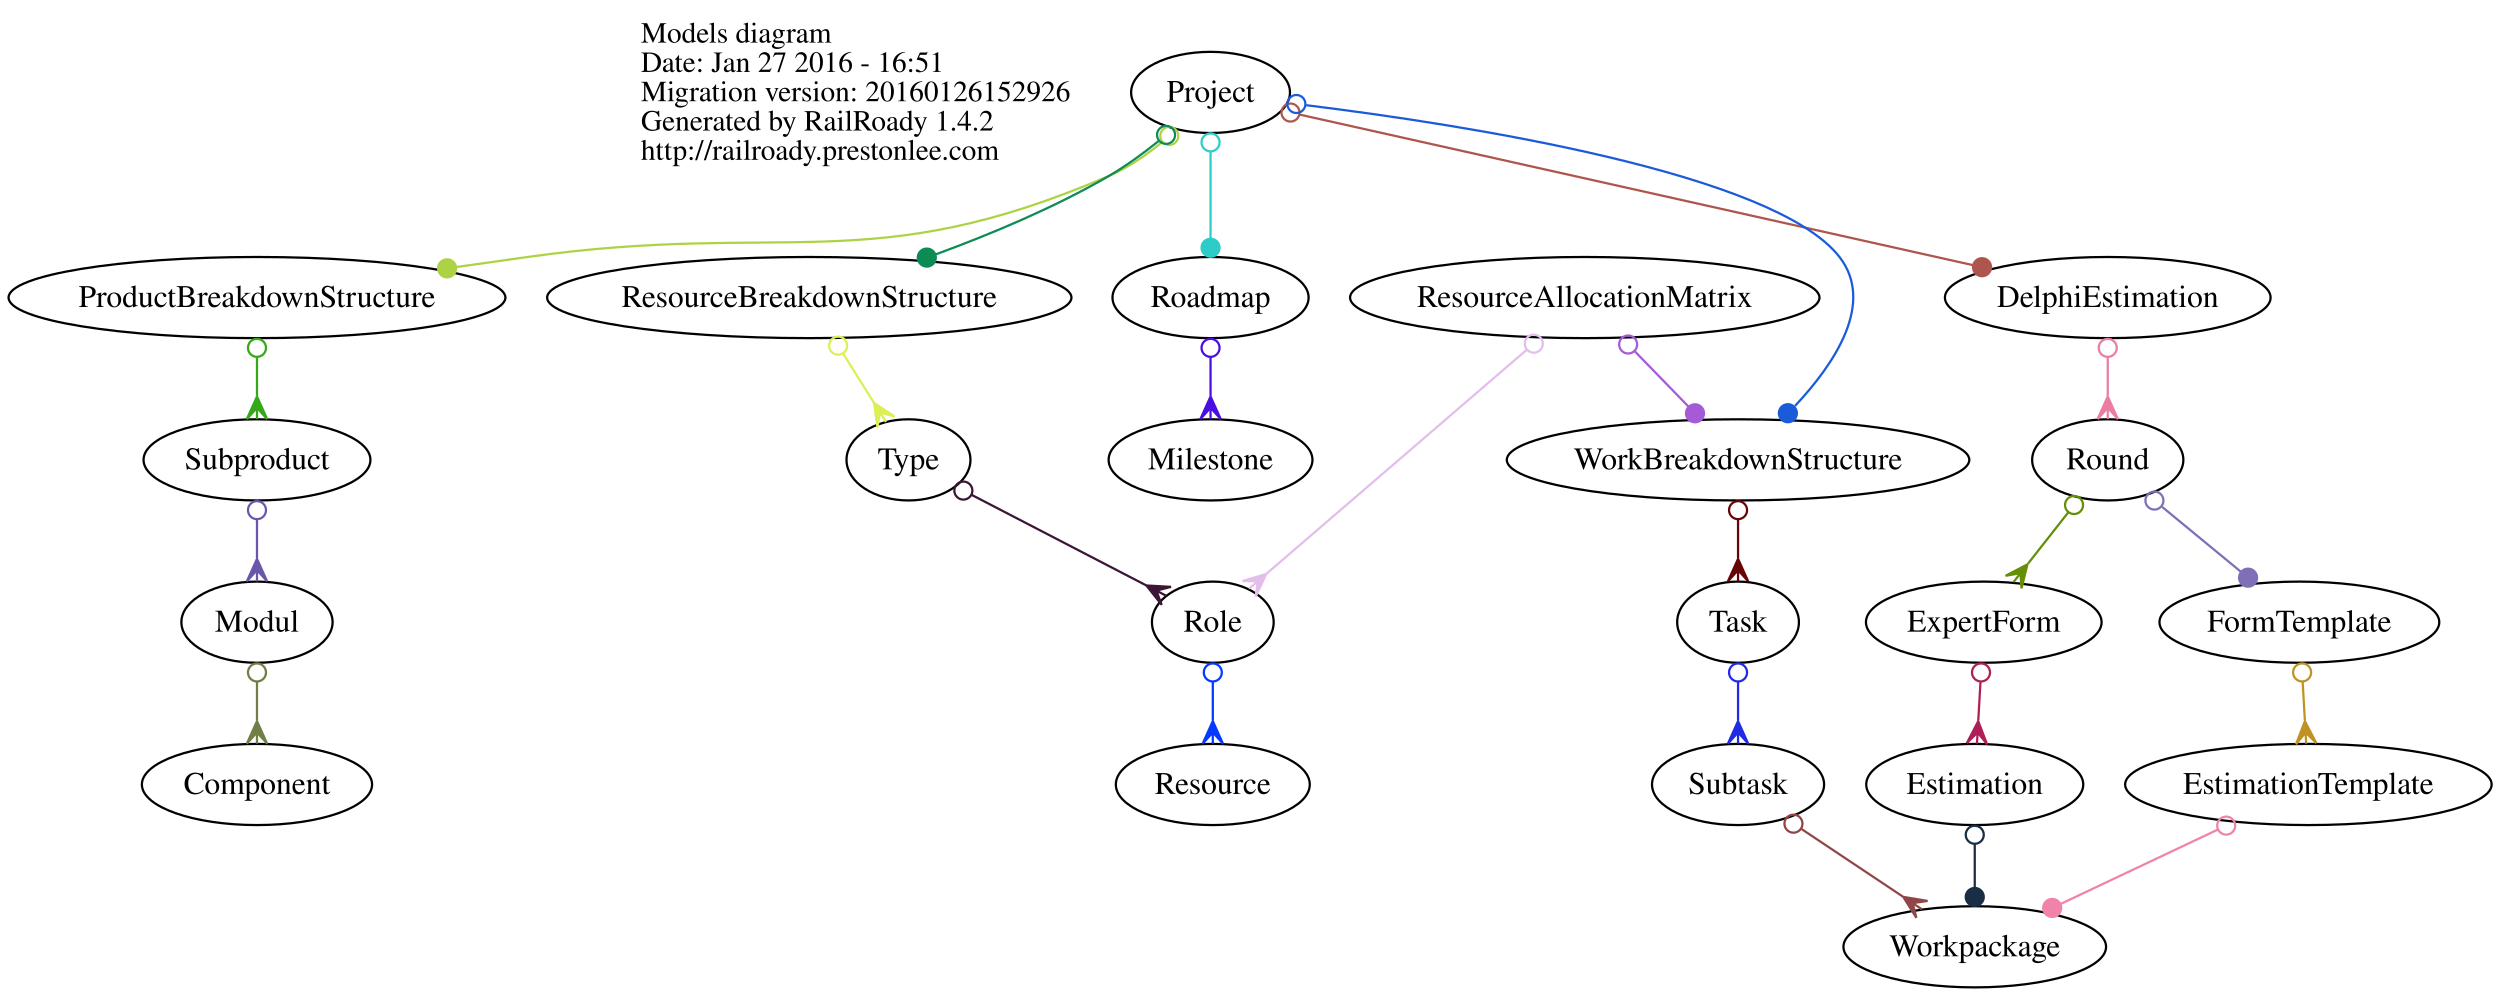
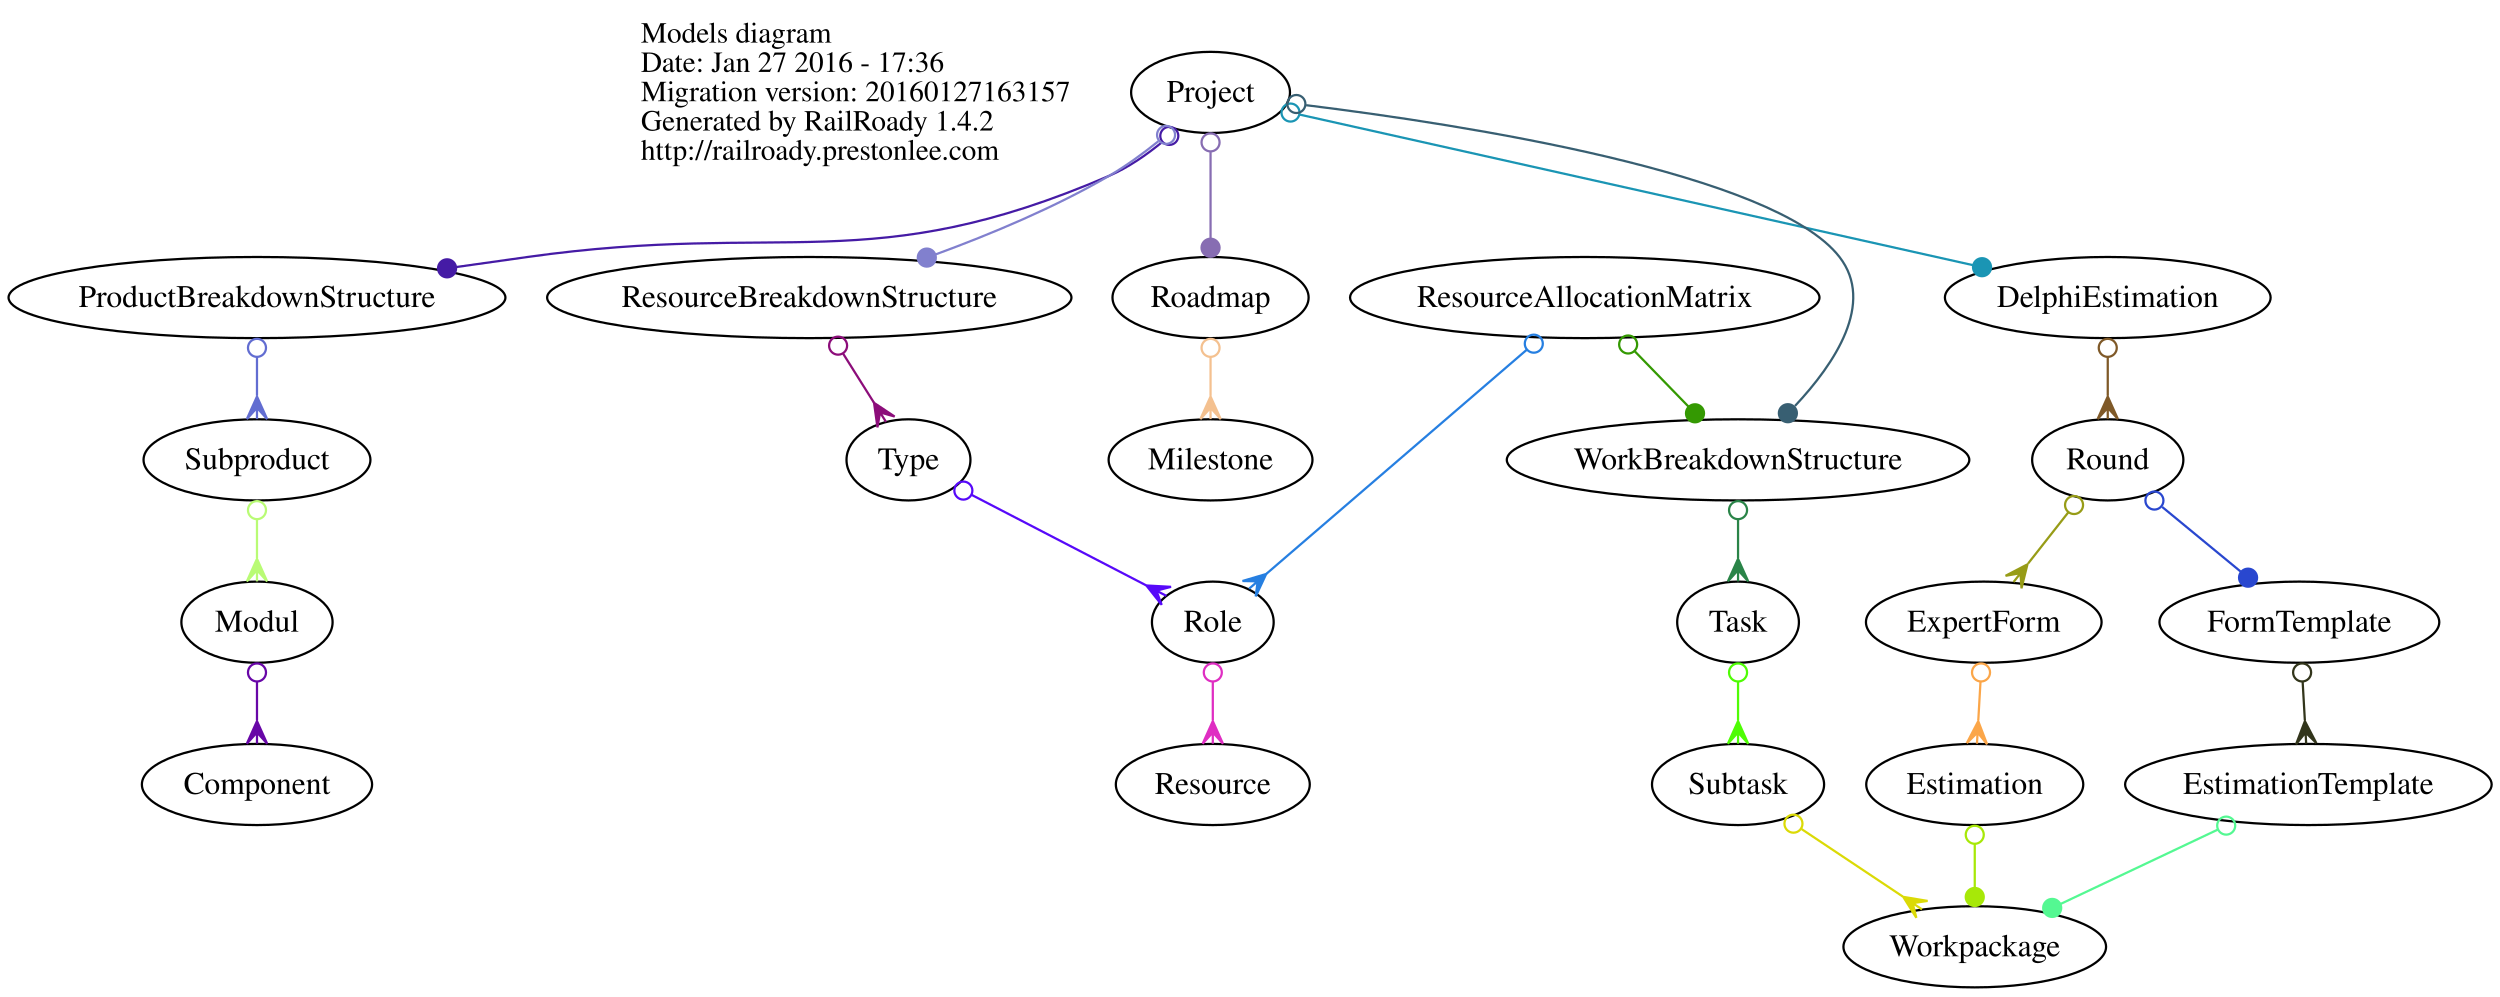
<svg xmlns="http://www.w3.org/2000/svg" width="1109pt" height="442pt" viewBox="0.00 0.00 1109.00 442.00">
  <g id="graph0" class="graph" transform="scale(1 1) rotate(0) translate(4 438)">
    <polygon fill="none" stroke="none" points="-4,4 -4,-438 1105,-438 1105,4 -4,4" />
    <g id="node1" class="node">
      <text text-anchor="start" x="280.312" y="-419.1" font-family="Times,serif" font-size="13.00">Models diagram</text>
-       <text text-anchor="start" x="280.312" y="-406.1" font-family="Times,serif" font-size="13.00">Date: Jan 27 2016 - 16:51</text>
-       <text text-anchor="start" x="280.312" y="-393.1" font-family="Times,serif" font-size="13.00">Migration version: 20160126152926</text>
+       <text text-anchor="start" x="280.312" y="-406.1" font-family="Times,serif" font-size="13.00">Date: Jan 27 2016 - 17:36</text>
+       <text text-anchor="start" x="280.312" y="-393.1" font-family="Times,serif" font-size="13.00">Migration version: 20160127163157</text>
      <text text-anchor="start" x="280.312" y="-380.1" font-family="Times,serif" font-size="13.00">Generated by RailRoady 1.4.2</text>
      <text text-anchor="start" x="280.312" y="-367.1" font-family="Times,serif" font-size="13.00">http://railroady.prestonlee.com</text>
    </g>
    <g id="node2" class="node">
      <ellipse fill="none" stroke="black" cx="110" cy="-90" rx="51.063" ry="18" />
      <text text-anchor="middle" x="110" y="-85.8" font-family="Times,serif" font-size="14.00">Component</text>
    </g>
    <g id="node3" class="node">
      <ellipse fill="none" stroke="black" cx="931" cy="-306" rx="72.242" ry="18" />
      <text text-anchor="middle" x="931" y="-301.8" font-family="Times,serif" font-size="14.00">DelphiEstimation</text>
    </g>
    <g id="node17" class="node">
      <ellipse fill="none" stroke="black" cx="931" cy="-234" rx="33.538" ry="18" />
      <text text-anchor="middle" x="931" y="-229.8" font-family="Times,serif" font-size="14.00">Round</text>
    </g>
    <g id="edge1" class="edge">
-       <path fill="none" stroke="#eb7da3" d="M931,-279.64C931,-274.063 931,-268.132 931,-262.476" />
-       <ellipse fill="none" stroke="#eb7da3" cx="931" cy="-283.697" rx="4" ry="4" />
-       <polygon fill="#eb7da3" stroke="#eb7da3" points="931,-262.104 935.5,-252.104 931,-257.104 931,-252.104 931,-252.104 931,-252.104 931,-257.104 926.5,-252.104 931,-262.104 931,-262.104" />
+       <path fill="none" stroke="#7f5928" d="M931,-279.64C931,-274.063 931,-268.132 931,-262.476" />
+       <ellipse fill="none" stroke="#7f5928" cx="931" cy="-283.697" rx="4" ry="4" />
+       <polygon fill="#7f5928" stroke="#7f5928" points="931,-262.104 935.5,-252.104 931,-257.104 931,-252.104 931,-252.104 931,-252.104 931,-257.104 926.5,-252.104 931,-262.104 931,-262.104" />
    </g>
    <g id="node4" class="node">
      <ellipse fill="none" stroke="black" cx="872" cy="-90" rx="48.139" ry="18" />
      <text text-anchor="middle" x="872" y="-85.8" font-family="Times,serif" font-size="14.00">Estimation</text>
    </g>
    <g id="node23" class="node">
      <ellipse fill="none" stroke="black" cx="872" cy="-18" rx="58.256" ry="18" />
      <text text-anchor="middle" x="872" y="-13.8" font-family="Times,serif" font-size="14.00">Workpackage</text>
    </g>
    <g id="edge2" class="edge">
-       <path fill="none" stroke="#192d44" d="M872,-63.64C872,-57.348 872,-50.605 872,-44.316" />
-       <ellipse fill="none" stroke="#192d44" cx="872" cy="-67.697" rx="4" ry="4" />
-       <ellipse fill="#192d44" stroke="#192d44" cx="872" cy="-40.104" rx="4" ry="4" />
+       <path fill="none" stroke="#a7e808" d="M872,-63.64C872,-57.348 872,-50.605 872,-44.316" />
+       <ellipse fill="none" stroke="#a7e808" cx="872" cy="-67.697" rx="4" ry="4" />
+       <ellipse fill="#a7e808" stroke="#a7e808" cx="872" cy="-40.104" rx="4" ry="4" />
    </g>
    <g id="node5" class="node">
      <ellipse fill="none" stroke="black" cx="1020" cy="-90" rx="81.3" ry="18" />
      <text text-anchor="middle" x="1020" y="-85.8" font-family="Times,serif" font-size="14.00">EstimationTemplate</text>
    </g>
    <g id="edge3" class="edge">
-       <path fill="none" stroke="#ef83a9" d="M979.834,-70.002C958.116,-59.731 931.444,-47.115 910.06,-37.001" />
-       <ellipse fill="none" stroke="#ef83a9" cx="983.538" cy="-71.754" rx="4" ry="4" />
-       <ellipse fill="#ef83a9" stroke="#ef83a9" cx="906.349" cy="-35.246" rx="4" ry="4" />
+       <path fill="none" stroke="#54f892" d="M979.834,-70.002C958.116,-59.731 931.444,-47.115 910.06,-37.001" />
+       <ellipse fill="none" stroke="#54f892" cx="983.538" cy="-71.754" rx="4" ry="4" />
+       <ellipse fill="#54f892" stroke="#54f892" cx="906.349" cy="-35.246" rx="4" ry="4" />
    </g>
    <g id="node6" class="node">
      <ellipse fill="none" stroke="black" cx="876" cy="-162" rx="52.266" ry="18" />
      <text text-anchor="middle" x="876" y="-157.8" font-family="Times,serif" font-size="14.00">ExpertForm</text>
    </g>
    <g id="edge4" class="edge">
-       <path fill="none" stroke="#ad1f56" d="M874.551,-135.64C874.232,-130.063 873.893,-124.132 873.57,-118.476" />
-       <ellipse fill="none" stroke="#ad1f56" cx="874.783" cy="-139.703" rx="4" ry="4" />
-       <polygon fill="#ad1f56" stroke="#ad1f56" points="873.548,-118.088 877.47,-107.848 873.263,-113.096 872.977,-108.104 872.977,-108.104 872.977,-108.104 873.263,-113.096 868.485,-108.361 873.548,-118.088 873.548,-118.088" />
+       <path fill="none" stroke="#fba649" d="M874.551,-135.64C874.232,-130.063 873.893,-124.132 873.57,-118.476" />
+       <ellipse fill="none" stroke="#fba649" cx="874.783" cy="-139.703" rx="4" ry="4" />
+       <polygon fill="#fba649" stroke="#fba649" points="873.548,-118.088 877.47,-107.848 873.263,-113.096 872.977,-108.104 872.977,-108.104 872.977,-108.104 873.263,-113.096 868.485,-108.361 873.548,-118.088 873.548,-118.088" />
    </g>
    <g id="node7" class="node">
      <ellipse fill="none" stroke="black" cx="1016" cy="-162" rx="62.067" ry="18" />
      <text text-anchor="middle" x="1016" y="-157.8" font-family="Times,serif" font-size="14.00">FormTemplate</text>
    </g>
    <g id="edge5" class="edge">
-       <path fill="none" stroke="#c09124" d="M1017.45,-135.64C1017.77,-130.063 1018.11,-124.132 1018.43,-118.476" />
-       <ellipse fill="none" stroke="#c09124" cx="1017.22" cy="-139.703" rx="4" ry="4" />
-       <polygon fill="#c09124" stroke="#c09124" points="1018.45,-118.088 1023.52,-108.361 1018.74,-113.096 1019.02,-108.104 1019.02,-108.104 1019.02,-108.104 1018.74,-113.096 1014.53,-107.848 1018.45,-118.088 1018.45,-118.088" />
+       <path fill="none" stroke="#32351b" d="M1017.45,-135.64C1017.77,-130.063 1018.11,-124.132 1018.43,-118.476" />
+       <ellipse fill="none" stroke="#32351b" cx="1017.22" cy="-139.703" rx="4" ry="4" />
+       <polygon fill="#32351b" stroke="#32351b" points="1018.45,-118.088 1023.52,-108.361 1018.74,-113.096 1019.02,-108.104 1019.02,-108.104 1019.02,-108.104 1018.74,-113.096 1014.53,-107.848 1018.45,-118.088 1018.45,-118.088" />
    </g>
    <g id="node8" class="node">
      <ellipse fill="none" stroke="black" cx="533" cy="-234" rx="45.215" ry="18" />
      <text text-anchor="middle" x="533" y="-229.8" font-family="Times,serif" font-size="14.00">Milestone</text>
    </g>
    <g id="node9" class="node">
      <ellipse fill="none" stroke="black" cx="110" cy="-162" rx="33.538" ry="18" />
      <text text-anchor="middle" x="110" y="-157.8" font-family="Times,serif" font-size="14.00">Modul</text>
    </g>
    <g id="edge6" class="edge">
-       <path fill="none" stroke="#707f45" d="M110,-135.64C110,-130.063 110,-124.132 110,-118.476" />
-       <ellipse fill="none" stroke="#707f45" cx="110" cy="-139.697" rx="4" ry="4" />
-       <polygon fill="#707f45" stroke="#707f45" points="110,-118.104 114.5,-108.104 110,-113.104 110,-108.104 110,-108.104 110,-108.104 110,-113.104 105.5,-108.104 110,-118.104 110,-118.104" />
+       <path fill="none" stroke="#6807a7" d="M110,-135.64C110,-130.063 110,-124.132 110,-118.476" />
+       <ellipse fill="none" stroke="#6807a7" cx="110" cy="-139.697" rx="4" ry="4" />
+       <polygon fill="#6807a7" stroke="#6807a7" points="110,-118.104 114.5,-108.104 110,-113.104 110,-108.104 110,-108.104 110,-108.104 110,-113.104 105.5,-108.104 110,-118.104 110,-118.104" />
    </g>
    <g id="node10" class="node">
      <ellipse fill="none" stroke="black" cx="110" cy="-306" rx="110.202" ry="18" />
      <text text-anchor="middle" x="110" y="-301.8" font-family="Times,serif" font-size="14.00">ProductBreakdownStructure</text>
    </g>
    <g id="node18" class="node">
      <ellipse fill="none" stroke="black" cx="110" cy="-234" rx="50.325" ry="18" />
      <text text-anchor="middle" x="110" y="-229.8" font-family="Times,serif" font-size="14.00">Subproduct</text>
    </g>
    <g id="edge7" class="edge">
-       <path fill="none" stroke="#34a817" d="M110,-279.64C110,-274.063 110,-268.132 110,-262.476" />
-       <ellipse fill="none" stroke="#34a817" cx="110" cy="-283.697" rx="4" ry="4" />
-       <polygon fill="#34a817" stroke="#34a817" points="110,-262.104 114.5,-252.104 110,-257.104 110,-252.104 110,-252.104 110,-252.104 110,-257.104 105.5,-252.104 110,-262.104 110,-262.104" />
+       <path fill="none" stroke="#626dd1" d="M110,-279.64C110,-274.063 110,-268.132 110,-262.476" />
+       <ellipse fill="none" stroke="#626dd1" cx="110" cy="-283.697" rx="4" ry="4" />
+       <polygon fill="#626dd1" stroke="#626dd1" points="110,-262.104 114.5,-252.104 110,-257.104 110,-252.104 110,-252.104 110,-252.104 110,-257.104 105.5,-252.104 110,-262.104 110,-262.104" />
    </g>
    <g id="node11" class="node">
      <ellipse fill="none" stroke="black" cx="533" cy="-397" rx="35.234" ry="18" />
      <text text-anchor="middle" x="533" y="-392.8" font-family="Times,serif" font-size="14.00">Project</text>
    </g>
    <g id="edge12" class="edge">
-       <path fill="none" stroke="#ae564d" d="M572.557,-387.154C642.575,-371.497 788.697,-338.821 871.115,-320.391" />
-       <ellipse fill="none" stroke="#ae564d" cx="568.467" cy="-388.069" rx="4" ry="4" />
-       <ellipse fill="#ae564d" stroke="#ae564d" cx="875.228" cy="-319.472" rx="4" ry="4" />
+       <path fill="none" stroke="#1a95b4" d="M572.557,-387.154C642.575,-371.497 788.697,-338.821 871.115,-320.391" />
+       <ellipse fill="none" stroke="#1a95b4" cx="568.467" cy="-388.069" rx="4" ry="4" />
+       <ellipse fill="#1a95b4" stroke="#1a95b4" cx="875.228" cy="-319.472" rx="4" ry="4" />
    </g>
    <g id="edge9" class="edge">
-       <path fill="none" stroke="#acd346" d="M511.638,-375.066C504.621,-369.299 496.442,-363.636 488,-360 381.666,-314.202 344.65,-340.12 230,-324 219.789,-322.564 209.089,-321.055 198.463,-319.554" />
-       <ellipse fill="none" stroke="#acd346" cx="514.704" cy="-377.719" rx="4" ry="4" />
-       <ellipse fill="#acd346" stroke="#acd346" cx="194.32" cy="-318.968" rx="4" ry="4" />
+       <path fill="none" stroke="#451ba5" d="M511.638,-375.066C504.621,-369.299 496.442,-363.636 488,-360 381.666,-314.202 344.65,-340.12 230,-324 219.789,-322.564 209.089,-321.055 198.463,-319.554" />
+       <ellipse fill="none" stroke="#451ba5" cx="514.704" cy="-377.719" rx="4" ry="4" />
+       <ellipse fill="#451ba5" stroke="#451ba5" cx="194.32" cy="-318.968" rx="4" ry="4" />
    </g>
    <g id="node14" class="node">
      <ellipse fill="none" stroke="black" cx="355" cy="-306" rx="116.291" ry="18" />
      <text text-anchor="middle" x="355" y="-301.8" font-family="Times,serif" font-size="14.00">ResourceBreakdownStructure</text>
    </g>
    <g id="edge10" class="edge">
-       <path fill="none" stroke="#0d8b54" d="M509.895,-375.371C503.13,-369.938 495.523,-364.378 488,-360 463.961,-346.013 435.529,-334.128 411.135,-325.179" />
-       <ellipse fill="none" stroke="#0d8b54" cx="513.265" cy="-378.161" rx="4" ry="4" />
-       <ellipse fill="#0d8b54" stroke="#0d8b54" cx="407.131" cy="-323.735" rx="4" ry="4" />
+       <path fill="none" stroke="#8180ce" d="M509.895,-375.371C503.13,-369.938 495.523,-364.378 488,-360 463.961,-346.013 435.529,-334.128 411.135,-325.179" />
+       <ellipse fill="none" stroke="#8180ce" cx="513.265" cy="-378.161" rx="4" ry="4" />
+       <ellipse fill="#8180ce" stroke="#8180ce" cx="407.131" cy="-323.735" rx="4" ry="4" />
    </g>
    <g id="node15" class="node">
      <ellipse fill="none" stroke="black" cx="533" cy="-306" rx="43.499" ry="18" />
      <text text-anchor="middle" x="533" y="-301.8" font-family="Times,serif" font-size="14.00">Roadmap</text>
    </g>
    <g id="edge11" class="edge">
-       <path fill="none" stroke="#2dccc9" d="M533,-370.546C533,-358.567 533,-344.318 533,-332.352" />
-       <ellipse fill="none" stroke="#2dccc9" cx="533" cy="-374.84" rx="4" ry="4" />
-       <ellipse fill="#2dccc9" stroke="#2dccc9" cx="533" cy="-328.107" rx="4" ry="4" />
+       <path fill="none" stroke="#876db2" d="M533,-370.546C533,-358.567 533,-344.318 533,-332.352" />
+       <ellipse fill="none" stroke="#876db2" cx="533" cy="-374.84" rx="4" ry="4" />
+       <ellipse fill="#876db2" stroke="#876db2" cx="533" cy="-328.107" rx="4" ry="4" />
    </g>
    <g id="node22" class="node">
      <ellipse fill="none" stroke="black" cx="767" cy="-234" rx="102.582" ry="18" />
      <text text-anchor="middle" x="767" y="-229.8" font-family="Times,serif" font-size="14.00">WorkBreakdownStructure</text>
    </g>
    <g id="edge8" class="edge">
-       <path fill="none" stroke="#1b5bda" d="M575.386,-391.341C646.084,-382.602 783.186,-361.194 812,-324 827.814,-303.587 809.929,-276.751 792.243,-257.905" />
-       <ellipse fill="none" stroke="#1b5bda" cx="571.076" cy="-391.864" rx="4" ry="4" />
-       <ellipse fill="#1b5bda" stroke="#1b5bda" cx="789.101" cy="-254.698" rx="4" ry="4" />
+       <path fill="none" stroke="#385f72" d="M575.386,-391.341C646.084,-382.602 783.186,-361.194 812,-324 827.814,-303.587 809.929,-276.751 792.243,-257.905" />
+       <ellipse fill="none" stroke="#385f72" cx="571.076" cy="-391.864" rx="4" ry="4" />
+       <ellipse fill="#385f72" stroke="#385f72" cx="789.101" cy="-254.698" rx="4" ry="4" />
    </g>
    <g id="node12" class="node">
      <ellipse fill="none" stroke="black" cx="534" cy="-90" rx="43.016" ry="18" />
      <text text-anchor="middle" x="534" y="-85.8" font-family="Times,serif" font-size="14.00">Resource</text>
    </g>
    <g id="node13" class="node">
      <ellipse fill="none" stroke="black" cx="699" cy="-306" rx="104.115" ry="18" />
      <text text-anchor="middle" x="699" y="-301.8" font-family="Times,serif" font-size="14.00">ResourceAllocationMatrix</text>
    </g>
    <g id="node16" class="node">
      <ellipse fill="none" stroke="black" cx="534" cy="-162" rx="27" ry="18" />
      <text text-anchor="middle" x="534" y="-157.8" font-family="Times,serif" font-size="14.00">Role</text>
    </g>
    <g id="edge14" class="edge">
-       <path fill="none" stroke="#e3beeb" d="M673.306,-282.888C641.695,-255.683 588.455,-209.864 557.758,-183.446" />
-       <ellipse fill="none" stroke="#e3beeb" cx="676.393" cy="-285.544" rx="4" ry="4" />
-       <polygon fill="#e3beeb" stroke="#e3beeb" points="557.68,-183.379 553.035,-173.445 553.89,-180.117 550.1,-176.856 550.1,-176.856 550.1,-176.856 553.89,-180.117 547.165,-180.267 557.68,-183.379 557.68,-183.379" />
+       <path fill="none" stroke="#267fe1" d="M673.306,-282.888C641.695,-255.683 588.455,-209.864 557.758,-183.446" />
+       <ellipse fill="none" stroke="#267fe1" cx="676.393" cy="-285.544" rx="4" ry="4" />
+       <polygon fill="#267fe1" stroke="#267fe1" points="557.68,-183.379 553.035,-173.445 553.89,-180.117 550.1,-176.856 550.1,-176.856 550.1,-176.856 553.89,-180.117 547.165,-180.267 557.68,-183.379 557.68,-183.379" />
    </g>
    <g id="edge13" class="edge">
-       <path fill="none" stroke="#a65bd6" d="M721.223,-282.123C728.877,-274.245 737.438,-265.431 745.068,-257.577" />
-       <ellipse fill="none" stroke="#a65bd6" cx="718.248" cy="-285.186" rx="4" ry="4" />
-       <ellipse fill="#a65bd6" stroke="#a65bd6" cx="747.904" cy="-254.658" rx="4" ry="4" />
+       <path fill="none" stroke="#349902" d="M721.223,-282.123C728.877,-274.245 737.438,-265.431 745.068,-257.577" />
+       <ellipse fill="none" stroke="#349902" cx="718.248" cy="-285.186" rx="4" ry="4" />
+       <ellipse fill="#349902" stroke="#349902" cx="747.904" cy="-254.658" rx="4" ry="4" />
    </g>
    <g id="node21" class="node">
      <ellipse fill="none" stroke="black" cx="399" cy="-234" rx="27.489" ry="18" />
      <text text-anchor="middle" x="399" y="-229.8" font-family="Times,serif" font-size="14.00">Type</text>
    </g>
    <g id="edge15" class="edge">
-       <path fill="none" stroke="#dcef56" d="M370.04,-281.072C374.455,-274.049 379.286,-266.363 383.716,-259.316" />
-       <ellipse fill="none" stroke="#dcef56" cx="367.78" cy="-284.668" rx="4" ry="4" />
-       <polygon fill="#dcef56" stroke="#dcef56" points="383.728,-259.296 392.86,-253.224 386.389,-255.063 389.05,-250.829 389.05,-250.829 389.05,-250.829 386.389,-255.063 385.24,-248.435 383.728,-259.296 383.728,-259.296" />
+       <path fill="none" stroke="#8c0d7a" d="M370.04,-281.072C374.455,-274.049 379.286,-266.363 383.716,-259.316" />
+       <ellipse fill="none" stroke="#8c0d7a" cx="367.78" cy="-284.668" rx="4" ry="4" />
+       <polygon fill="#8c0d7a" stroke="#8c0d7a" points="383.728,-259.296 392.86,-253.224 386.389,-255.063 389.05,-250.829 389.05,-250.829 389.05,-250.829 386.389,-255.063 385.24,-248.435 383.728,-259.296 383.728,-259.296" />
    </g>
    <g id="edge16" class="edge">
-       <path fill="none" stroke="#4b0ee0" d="M533,-279.64C533,-274.063 533,-268.132 533,-262.476" />
-       <ellipse fill="none" stroke="#4b0ee0" cx="533" cy="-283.697" rx="4" ry="4" />
-       <polygon fill="#4b0ee0" stroke="#4b0ee0" points="533,-262.104 537.5,-252.104 533,-257.104 533,-252.104 533,-252.104 533,-252.104 533,-257.104 528.5,-252.104 533,-262.104 533,-262.104" />
+       <path fill="none" stroke="#f4c190" d="M533,-279.64C533,-274.063 533,-268.132 533,-262.476" />
+       <ellipse fill="none" stroke="#f4c190" cx="533" cy="-283.697" rx="4" ry="4" />
+       <polygon fill="#f4c190" stroke="#f4c190" points="533,-262.104 537.5,-252.104 533,-257.104 533,-252.104 533,-252.104 533,-252.104 533,-257.104 528.5,-252.104 533,-262.104 533,-262.104" />
    </g>
    <g id="edge17" class="edge">
-       <path fill="none" stroke="#0639fe" d="M534,-135.64C534,-130.063 534,-124.132 534,-118.476" />
-       <ellipse fill="none" stroke="#0639fe" cx="534" cy="-139.697" rx="4" ry="4" />
-       <polygon fill="#0639fe" stroke="#0639fe" points="534,-118.104 538.5,-108.104 534,-113.104 534,-108.104 534,-108.104 534,-108.104 534,-113.104 529.5,-108.104 534,-118.104 534,-118.104" />
+       <path fill="none" stroke="#df2ec2" d="M534,-135.64C534,-130.063 534,-124.132 534,-118.476" />
+       <ellipse fill="none" stroke="#df2ec2" cx="534" cy="-139.697" rx="4" ry="4" />
+       <polygon fill="#df2ec2" stroke="#df2ec2" points="534,-118.104 538.5,-108.104 534,-113.104 534,-108.104 534,-108.104 534,-108.104 534,-113.104 529.5,-108.104 534,-118.104 534,-118.104" />
    </g>
    <g id="edge18" class="edge">
-       <path fill="none" stroke="#648f06" d="M913.554,-210.796C907.885,-203.581 901.555,-195.525 895.732,-188.113" />
-       <ellipse fill="none" stroke="#648f06" cx="916.048" cy="-213.971" rx="4" ry="4" />
-       <polygon fill="#648f06" stroke="#648f06" points="895.376,-187.661 892.736,-177.017 892.287,-183.729 889.198,-179.797 889.198,-179.797 889.198,-179.797 892.287,-183.729 885.659,-182.578 895.376,-187.661 895.376,-187.661" />
+       <path fill="none" stroke="#979c17" d="M913.554,-210.796C907.885,-203.581 901.555,-195.525 895.732,-188.113" />
+       <ellipse fill="none" stroke="#979c17" cx="916.048" cy="-213.971" rx="4" ry="4" />
+       <polygon fill="#979c17" stroke="#979c17" points="895.376,-187.661 892.736,-177.017 892.287,-183.729 889.198,-179.797 889.198,-179.797 889.198,-179.797 892.287,-183.729 885.659,-182.578 895.376,-187.661 895.376,-187.661" />
    </g>
    <g id="edge19" class="edge">
-       <path fill="none" stroke="#7e6fb7" d="M955.134,-213.125C966.03,-204.152 978.92,-193.537 990.026,-184.39" />
-       <ellipse fill="none" stroke="#7e6fb7" cx="951.7" cy="-215.953" rx="4" ry="4" />
-       <ellipse fill="#7e6fb7" stroke="#7e6fb7" cx="993.243" cy="-181.741" rx="4" ry="4" />
+       <path fill="none" stroke="#2947cf" d="M955.134,-213.125C966.03,-204.152 978.92,-193.537 990.026,-184.39" />
+       <ellipse fill="none" stroke="#2947cf" cx="951.7" cy="-215.953" rx="4" ry="4" />
+       <ellipse fill="#2947cf" stroke="#2947cf" cx="993.243" cy="-181.741" rx="4" ry="4" />
    </g>
    <g id="edge20" class="edge">
-       <path fill="none" stroke="#6c56ab" d="M110,-207.64C110,-202.063 110,-196.132 110,-190.476" />
-       <ellipse fill="none" stroke="#6c56ab" cx="110" cy="-211.697" rx="4" ry="4" />
-       <polygon fill="#6c56ab" stroke="#6c56ab" points="110,-190.104 114.5,-180.104 110,-185.104 110,-180.104 110,-180.104 110,-180.104 110,-185.104 105.5,-180.104 110,-190.104 110,-190.104" />
+       <path fill="none" stroke="#b9fb75" d="M110,-207.64C110,-202.063 110,-196.132 110,-190.476" />
+       <ellipse fill="none" stroke="#b9fb75" cx="110" cy="-211.697" rx="4" ry="4" />
+       <polygon fill="#b9fb75" stroke="#b9fb75" points="110,-190.104 114.5,-180.104 110,-185.104 110,-180.104 110,-180.104 110,-180.104 110,-185.104 105.5,-180.104 110,-190.104 110,-190.104" />
    </g>
    <g id="node19" class="node">
      <ellipse fill="none" stroke="black" cx="767" cy="-90" rx="38.171" ry="18" />
      <text text-anchor="middle" x="767" y="-85.8" font-family="Times,serif" font-size="14.00">Subtask</text>
    </g>
    <g id="edge21" class="edge">
-       <path fill="none" stroke="#904647" d="M795.124,-70.251C808.964,-61.024 825.709,-49.861 840.033,-40.312" />
-       <ellipse fill="none" stroke="#904647" cx="791.577" cy="-72.616" rx="4" ry="4" />
-       <polygon fill="#904647" stroke="#904647" points="840.271,-40.153 851.087,-38.35 844.431,-37.379 848.591,-34.606 848.591,-34.606 848.591,-34.606 844.431,-37.379 846.095,-30.862 840.271,-40.153 840.271,-40.153" />
+       <path fill="none" stroke="#dbda06" d="M795.124,-70.251C808.964,-61.024 825.709,-49.861 840.033,-40.312" />
+       <ellipse fill="none" stroke="#dbda06" cx="791.577" cy="-72.616" rx="4" ry="4" />
+       <polygon fill="#dbda06" stroke="#dbda06" points="840.271,-40.153 851.087,-38.35 844.431,-37.379 848.591,-34.606 848.591,-34.606 848.591,-34.606 844.431,-37.379 846.095,-30.862 840.271,-40.153 840.271,-40.153" />
    </g>
    <g id="node20" class="node">
      <ellipse fill="none" stroke="black" cx="767" cy="-162" rx="27" ry="18" />
      <text text-anchor="middle" x="767" y="-157.8" font-family="Times,serif" font-size="14.00">Task</text>
    </g>
    <g id="edge22" class="edge">
-       <path fill="none" stroke="#202be6" d="M767,-135.64C767,-130.063 767,-124.132 767,-118.476" />
-       <ellipse fill="none" stroke="#202be6" cx="767" cy="-139.697" rx="4" ry="4" />
-       <polygon fill="#202be6" stroke="#202be6" points="767,-118.104 771.5,-108.104 767,-113.104 767,-108.104 767,-108.104 767,-108.104 767,-113.104 762.5,-108.104 767,-118.104 767,-118.104" />
+       <path fill="none" stroke="#4ffc05" d="M767,-135.64C767,-130.063 767,-124.132 767,-118.476" />
+       <ellipse fill="none" stroke="#4ffc05" cx="767" cy="-139.697" rx="4" ry="4" />
+       <polygon fill="#4ffc05" stroke="#4ffc05" points="767,-118.104 771.5,-108.104 767,-113.104 767,-108.104 767,-108.104 767,-108.104 767,-113.104 762.5,-108.104 767,-118.104 767,-118.104" />
    </g>
    <g id="edge23" class="edge">
-       <path fill="none" stroke="#3b1636" d="M427.051,-218.455C449.675,-206.724 481.408,-190.27 504.428,-178.334" />
-       <ellipse fill="none" stroke="#3b1636" cx="423.349" cy="-220.375" rx="4" ry="4" />
-       <polygon fill="#3b1636" stroke="#3b1636" points="504.522,-178.285 515.471,-177.676 508.961,-175.983 513.4,-173.681 513.4,-173.681 513.4,-173.681 508.961,-175.983 511.329,-169.687 504.522,-178.285 504.522,-178.285" />
+       <path fill="none" stroke="#5709f9" d="M427.051,-218.455C449.675,-206.724 481.408,-190.27 504.428,-178.334" />
+       <ellipse fill="none" stroke="#5709f9" cx="423.349" cy="-220.375" rx="4" ry="4" />
+       <polygon fill="#5709f9" stroke="#5709f9" points="504.522,-178.285 515.471,-177.676 508.961,-175.983 513.4,-173.681 513.4,-173.681 513.4,-173.681 508.961,-175.983 511.329,-169.687 504.522,-178.285 504.522,-178.285" />
    </g>
    <g id="edge24" class="edge">
-       <path fill="none" stroke="#670506" d="M767,-207.64C767,-202.063 767,-196.132 767,-190.476" />
-       <ellipse fill="none" stroke="#670506" cx="767" cy="-211.697" rx="4" ry="4" />
-       <polygon fill="#670506" stroke="#670506" points="767,-190.104 771.5,-180.104 767,-185.104 767,-180.104 767,-180.104 767,-180.104 767,-185.104 762.5,-180.104 767,-190.104 767,-190.104" />
+       <path fill="none" stroke="#2a8448" d="M767,-207.64C767,-202.063 767,-196.132 767,-190.476" />
+       <ellipse fill="none" stroke="#2a8448" cx="767" cy="-211.697" rx="4" ry="4" />
+       <polygon fill="#2a8448" stroke="#2a8448" points="767,-190.104 771.5,-180.104 767,-185.104 767,-180.104 767,-180.104 767,-180.104 767,-185.104 762.5,-180.104 767,-190.104 767,-190.104" />
    </g>
  </g>
</svg>
